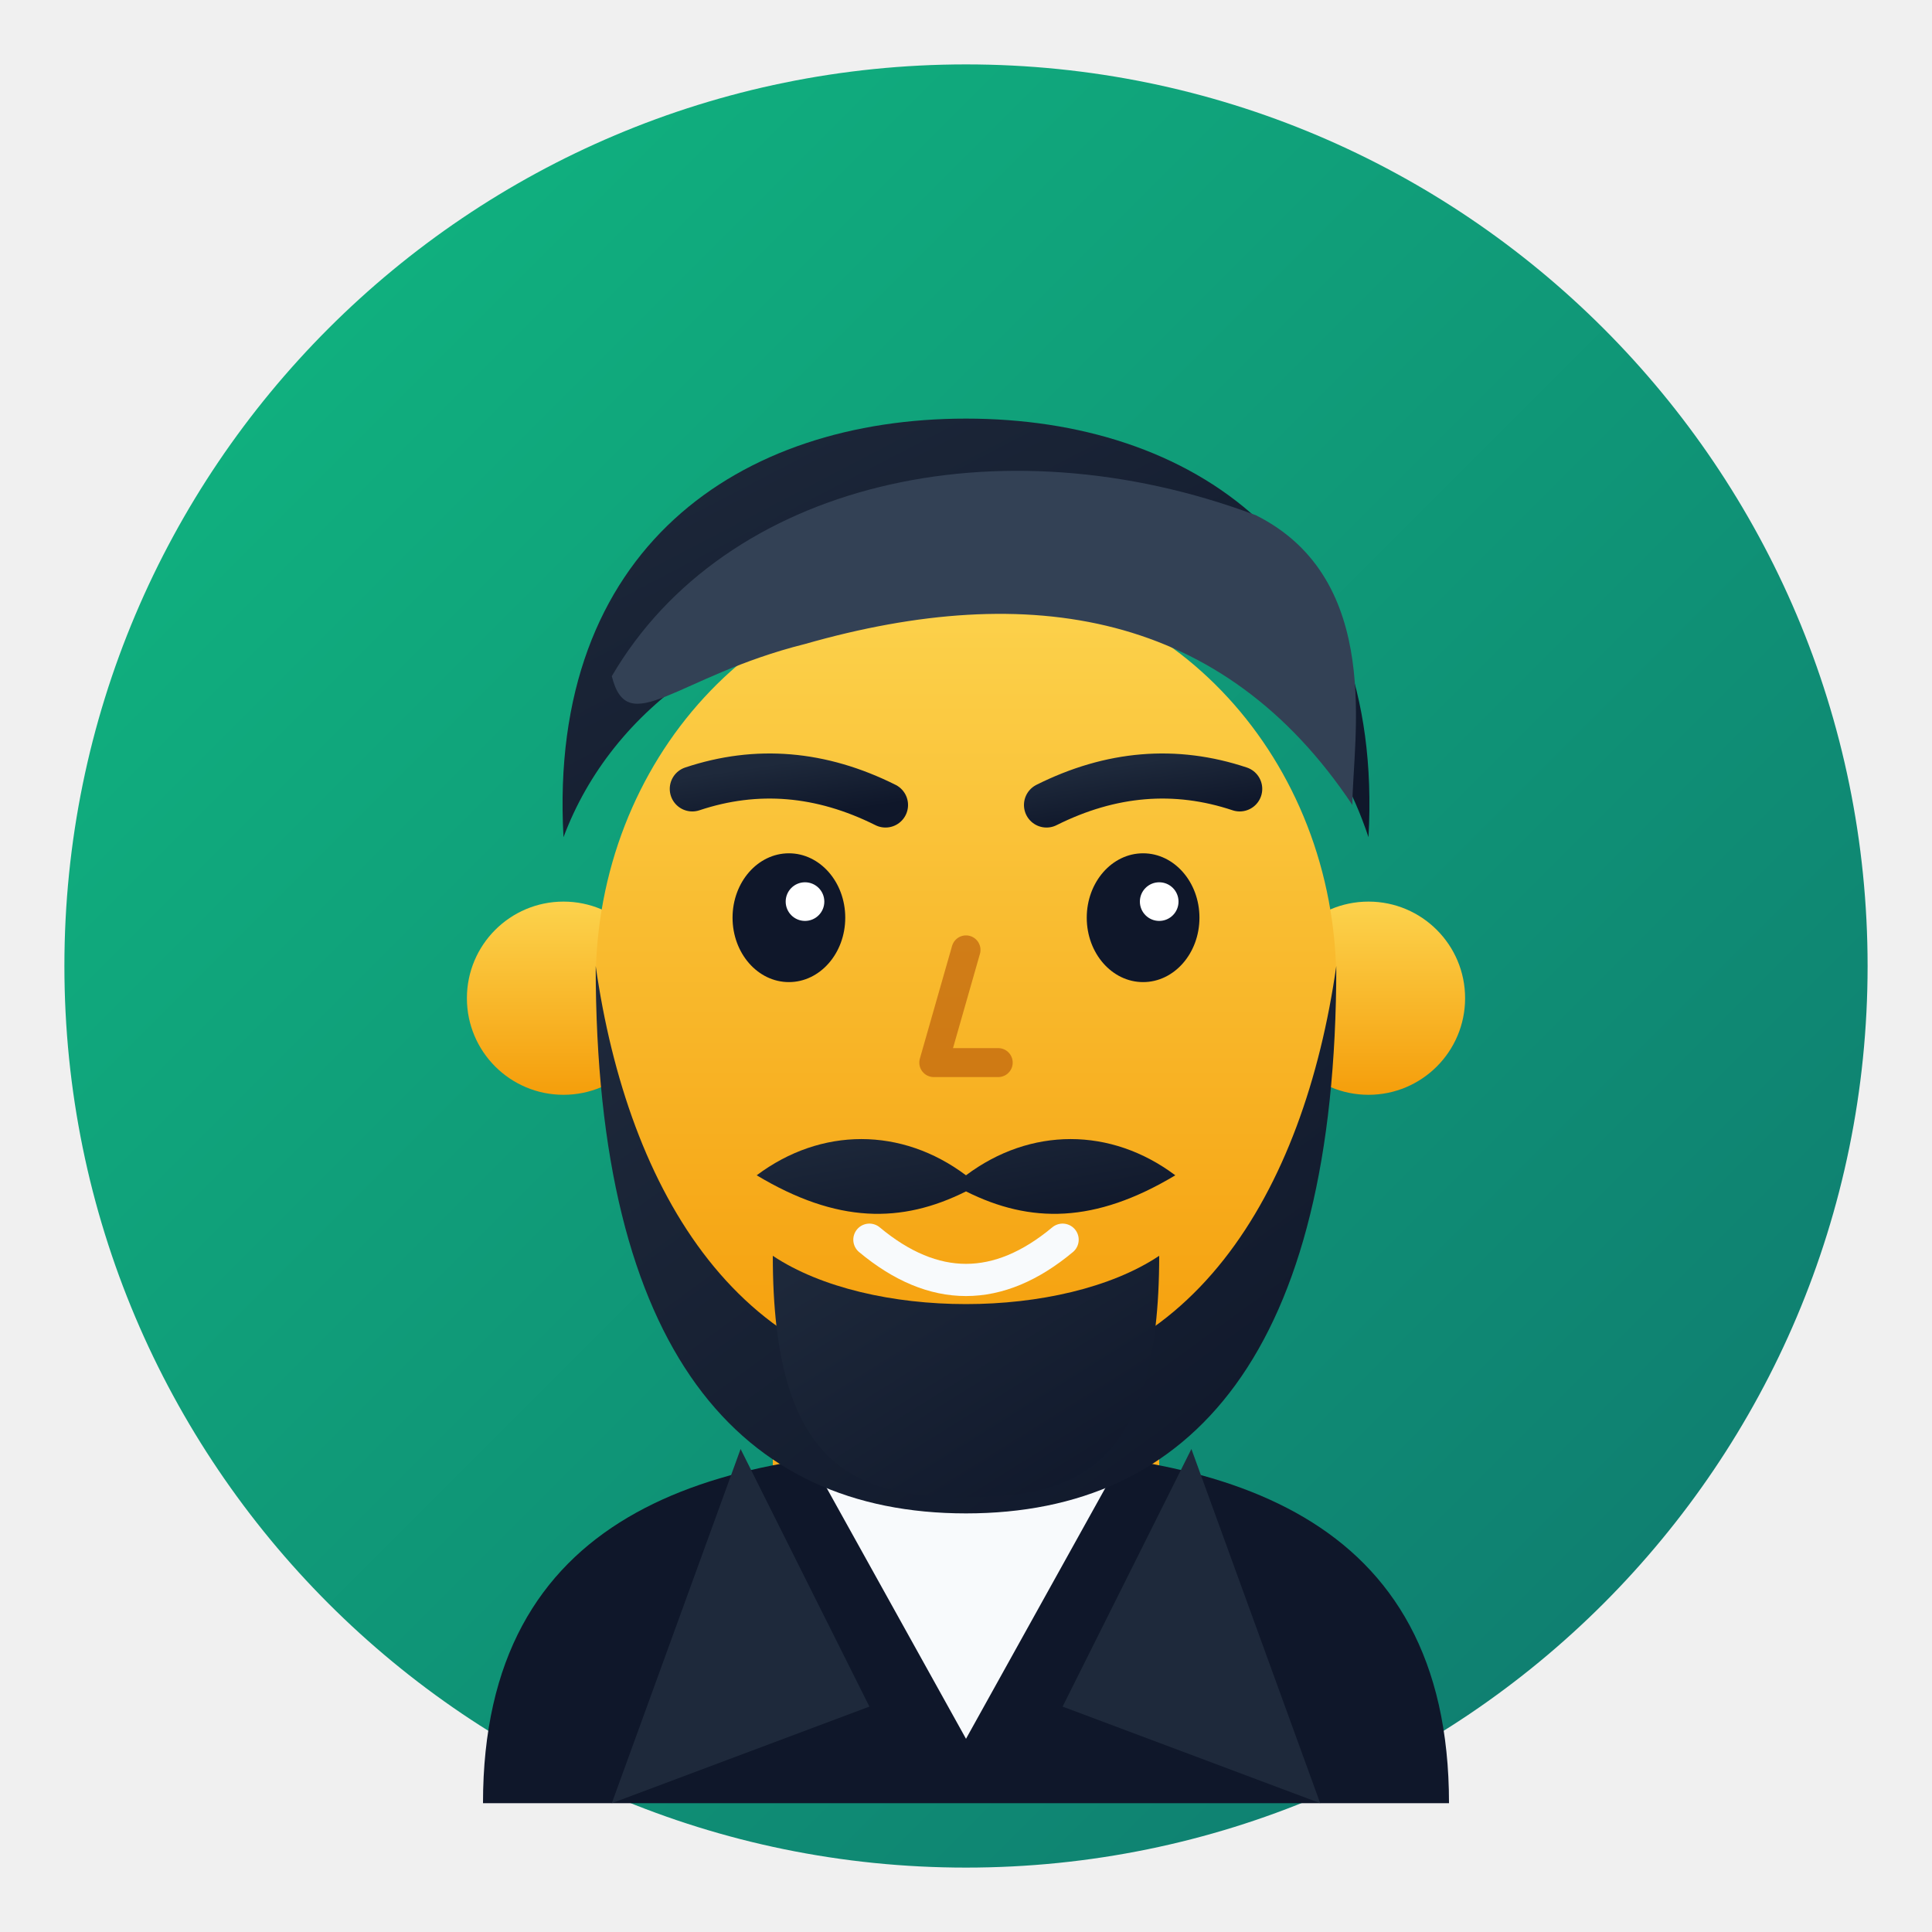
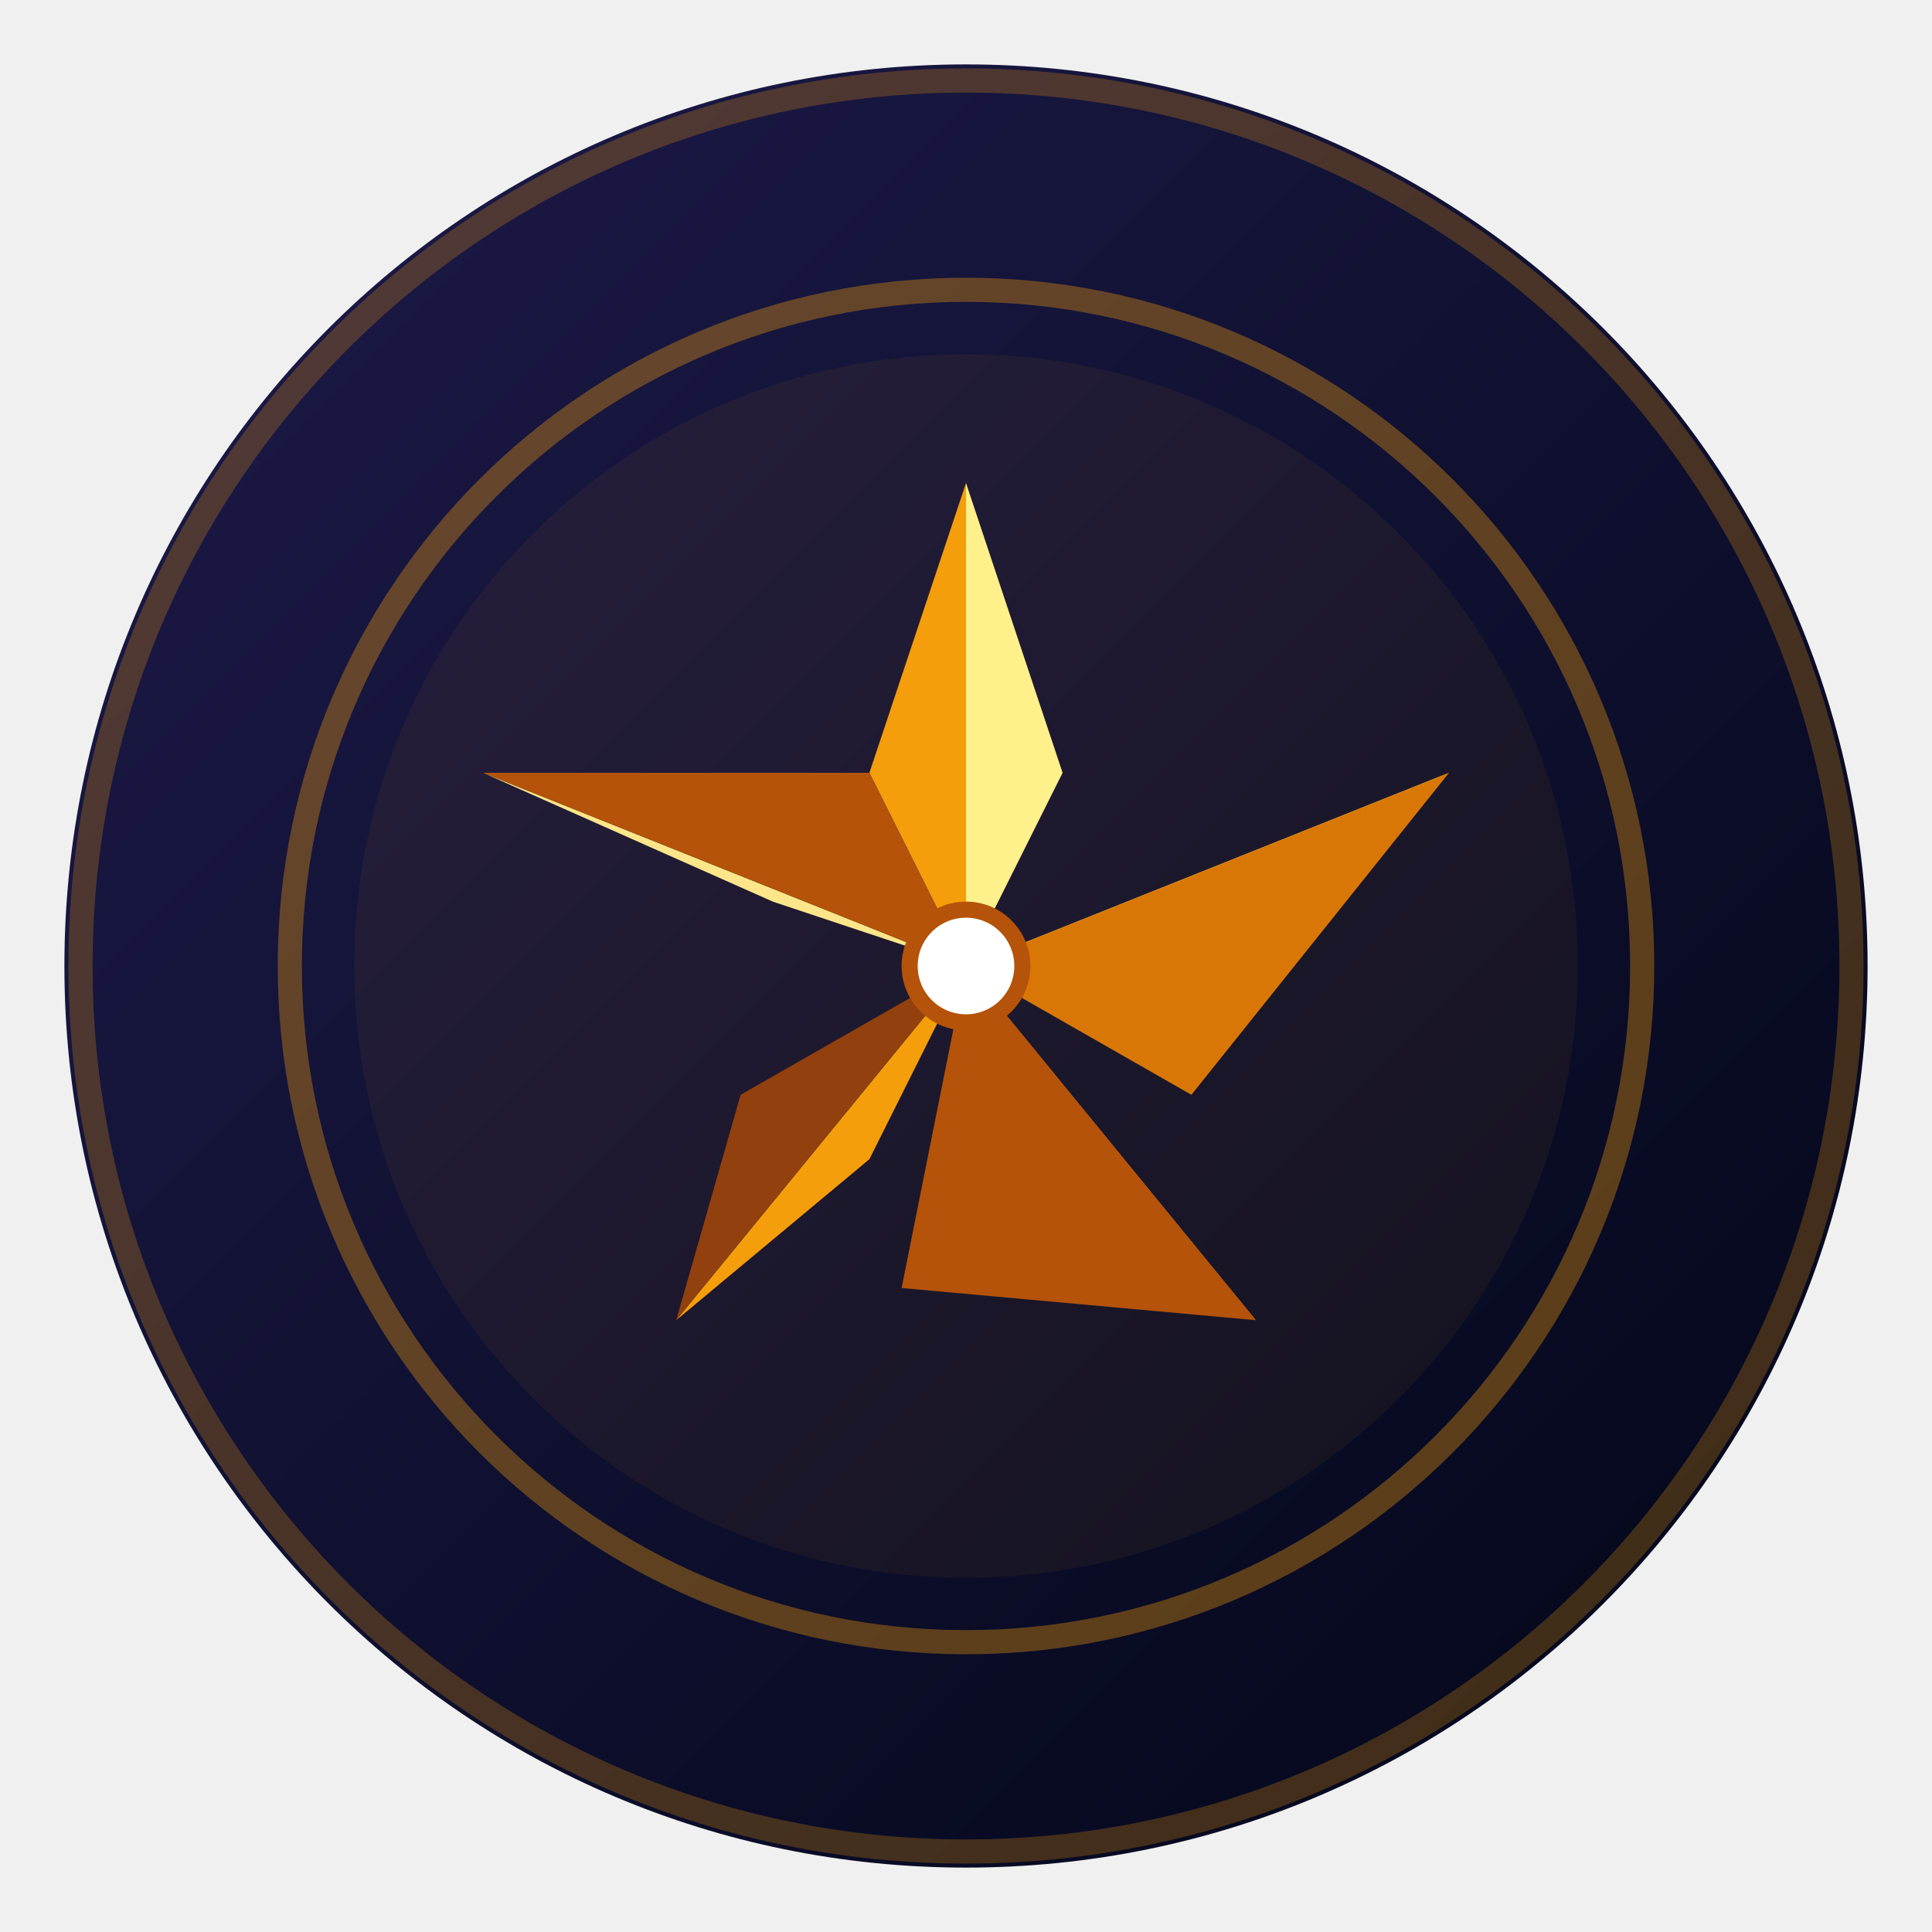
<svg xmlns="http://www.w3.org/2000/svg" viewBox="0 0 120 120" width="120" height="120">
  <defs>
-     <linearGradient id="bg11" x1="0%" y1="0%" x2="100%" y2="100%">
-       <stop offset="0%" stop-color="#10b981" />
-       <stop offset="100%" stop-color="#0f766e" />
+     <linearGradient id="fbg11" x1="0%" y1="0%" x2="100%" y2="100%">
+       <stop offset="0%" stop-color="#1e1b4b" />
+       <stop offset="100%" stop-color="#020617" />
    </linearGradient>
-     <linearGradient id="skin11" x1="0%" y1="0%" x2="0%" y2="100%">
-       <stop offset="0%" stop-color="#fcd34d" />
-       <stop offset="100%" stop-color="#f59e0b" />
-     </linearGradient>
-     <linearGradient id="hair11" x1="0%" y1="0%" x2="100%" y2="100%">
-       <stop offset="0%" stop-color="#1e293b" />
-       <stop offset="100%" stop-color="#0f172a" />
+     <linearGradient id="fgold-star" x1="0%" y1="0%" x2="100%" y2="100%">
+       <stop offset="0%" stop-color="#fef08a" />
+       <stop offset="50%" stop-color="#f59e0b" />
+       <stop offset="100%" stop-color="#b45309" />
    </linearGradient>
  </defs>
-   <circle cx="60" cy="60" r="56" fill="url(#bg11)" />
-   <path d="M 48,80 L 72,80 L 72,94 L 48,94 Z" fill="url(#skin11)" />
-   <path d="M 30,112 C 30,94 44,90 60,90 C 76,90 90,94 90,112 Z" fill="#0f172a" />
-   <polygon points="60,108 50,90 70,90" fill="#f8fafc" />
-   <polygon points="46,90 54,106 38,112" fill="#1e293b" />
-   <polygon points="74,90 66,106 82,112" fill="#1e293b" />
-   <circle cx="35" cy="62" r="6" fill="url(#skin11)" />
-   <circle cx="85" cy="62" r="6" fill="url(#skin11)" />
-   <ellipse cx="60" cy="61" rx="23" ry="25" fill="url(#skin11)" />
-   <path d="M 37,60 C 37,84 46,94 60,94 C 74,94 83,84 83,60 C 81,74 74,86 60,86 C 46,86 39,74 37,60 Z" fill="url(#hair11)" />
-   <path d="M 48,78 C 48,91 53,93 60,93 C 67,93 72,91 72,78 C 66,82 54,82 48,78 Z" fill="url(#hair11)" />
-   <path d="M 47,73 C 51,70 56,70 60,73 C 64,70 69,70 73,73 C 68,76 64,76 60,74 C 56,76 52,76 47,73 Z" fill="url(#hair11)" />
-   <path d="M 35,52 C 34,34 46,26 60,26 C 74,26 86,34 85,52 C 81,40 70,36 58,37 C 46,38 38,44 35,52 Z" fill="url(#hair11)" />
-   <path d="M 38,42 C 45,30 62,26 78,32 C 86,36 84,46 84,50 C 76,38 64,36 50,40 C 42,42 39,46 38,42 Z" fill="#334155" />
-   <path d="M 43,49 Q 49,47 55,50" fill="none" stroke="url(#hair11)" stroke-width="2.8" stroke-linecap="round" />
-   <path d="M 65,50 Q 71,47 77,49" fill="none" stroke="url(#hair11)" stroke-width="2.8" stroke-linecap="round" />
-   <ellipse cx="49" cy="57" rx="3.5" ry="4" fill="#0f172a" />
-   <circle cx="50" cy="56" r="1.2" fill="#ffffff" />
-   <ellipse cx="71" cy="57" rx="3.5" ry="4" fill="#0f172a" />
-   <circle cx="72" cy="56" r="1.2" fill="#ffffff" />
-   <path d="M 60,59 L 58,66 L 62,66" fill="none" stroke="#b45309" stroke-width="1.8" stroke-linecap="round" stroke-linejoin="round" opacity="0.6" />
-   <path d="M 54,77 Q 60,82 66,77" fill="none" stroke="#f8fafc" stroke-width="2" stroke-linecap="round" />
+   <circle cx="60" cy="60" r="56" fill="url(#fbg11)" />
+   <circle cx="60" cy="60" r="55" fill="none" stroke="rgba(245,158,11,0.25)" stroke-width="1.5" />
+   <circle cx="60" cy="60" r="42" fill="none" stroke="rgba(245,158,11,0.35)" stroke-width="1.5" />
+   <circle cx="60" cy="60" r="38" fill="rgba(245,158,11,0.06)" />
+   <polygon points="60,30 66,48 60,60" fill="#fef08a" />
+   <polygon points="60,30 54,48 60,60" fill="#f59e0b" />
+   <polygon points="90,48 72,56 60,60" fill="#fef08a" />
+   <polygon points="90,48 74,68 60,60" fill="#d97706" />
+   <polygon points="78,82 66,72 60,60" fill="#f59e0b" />
+   <polygon points="78,82 56,80 60,60" fill="#b45309" />
+   <polygon points="42,82 54,72 60,60" fill="#f59e0b" />
+   <polygon points="42,82 46,68 60,60" fill="#92400e" />
+   <polygon points="30,48 48,56 60,60" fill="#fde68a" />
+   <polygon points="30,48 54,48 60,60" fill="#b45309" />
+   <circle cx="60" cy="60" r="3.5" fill="#ffffff" stroke="#b45309" stroke-width="1" />
</svg>
